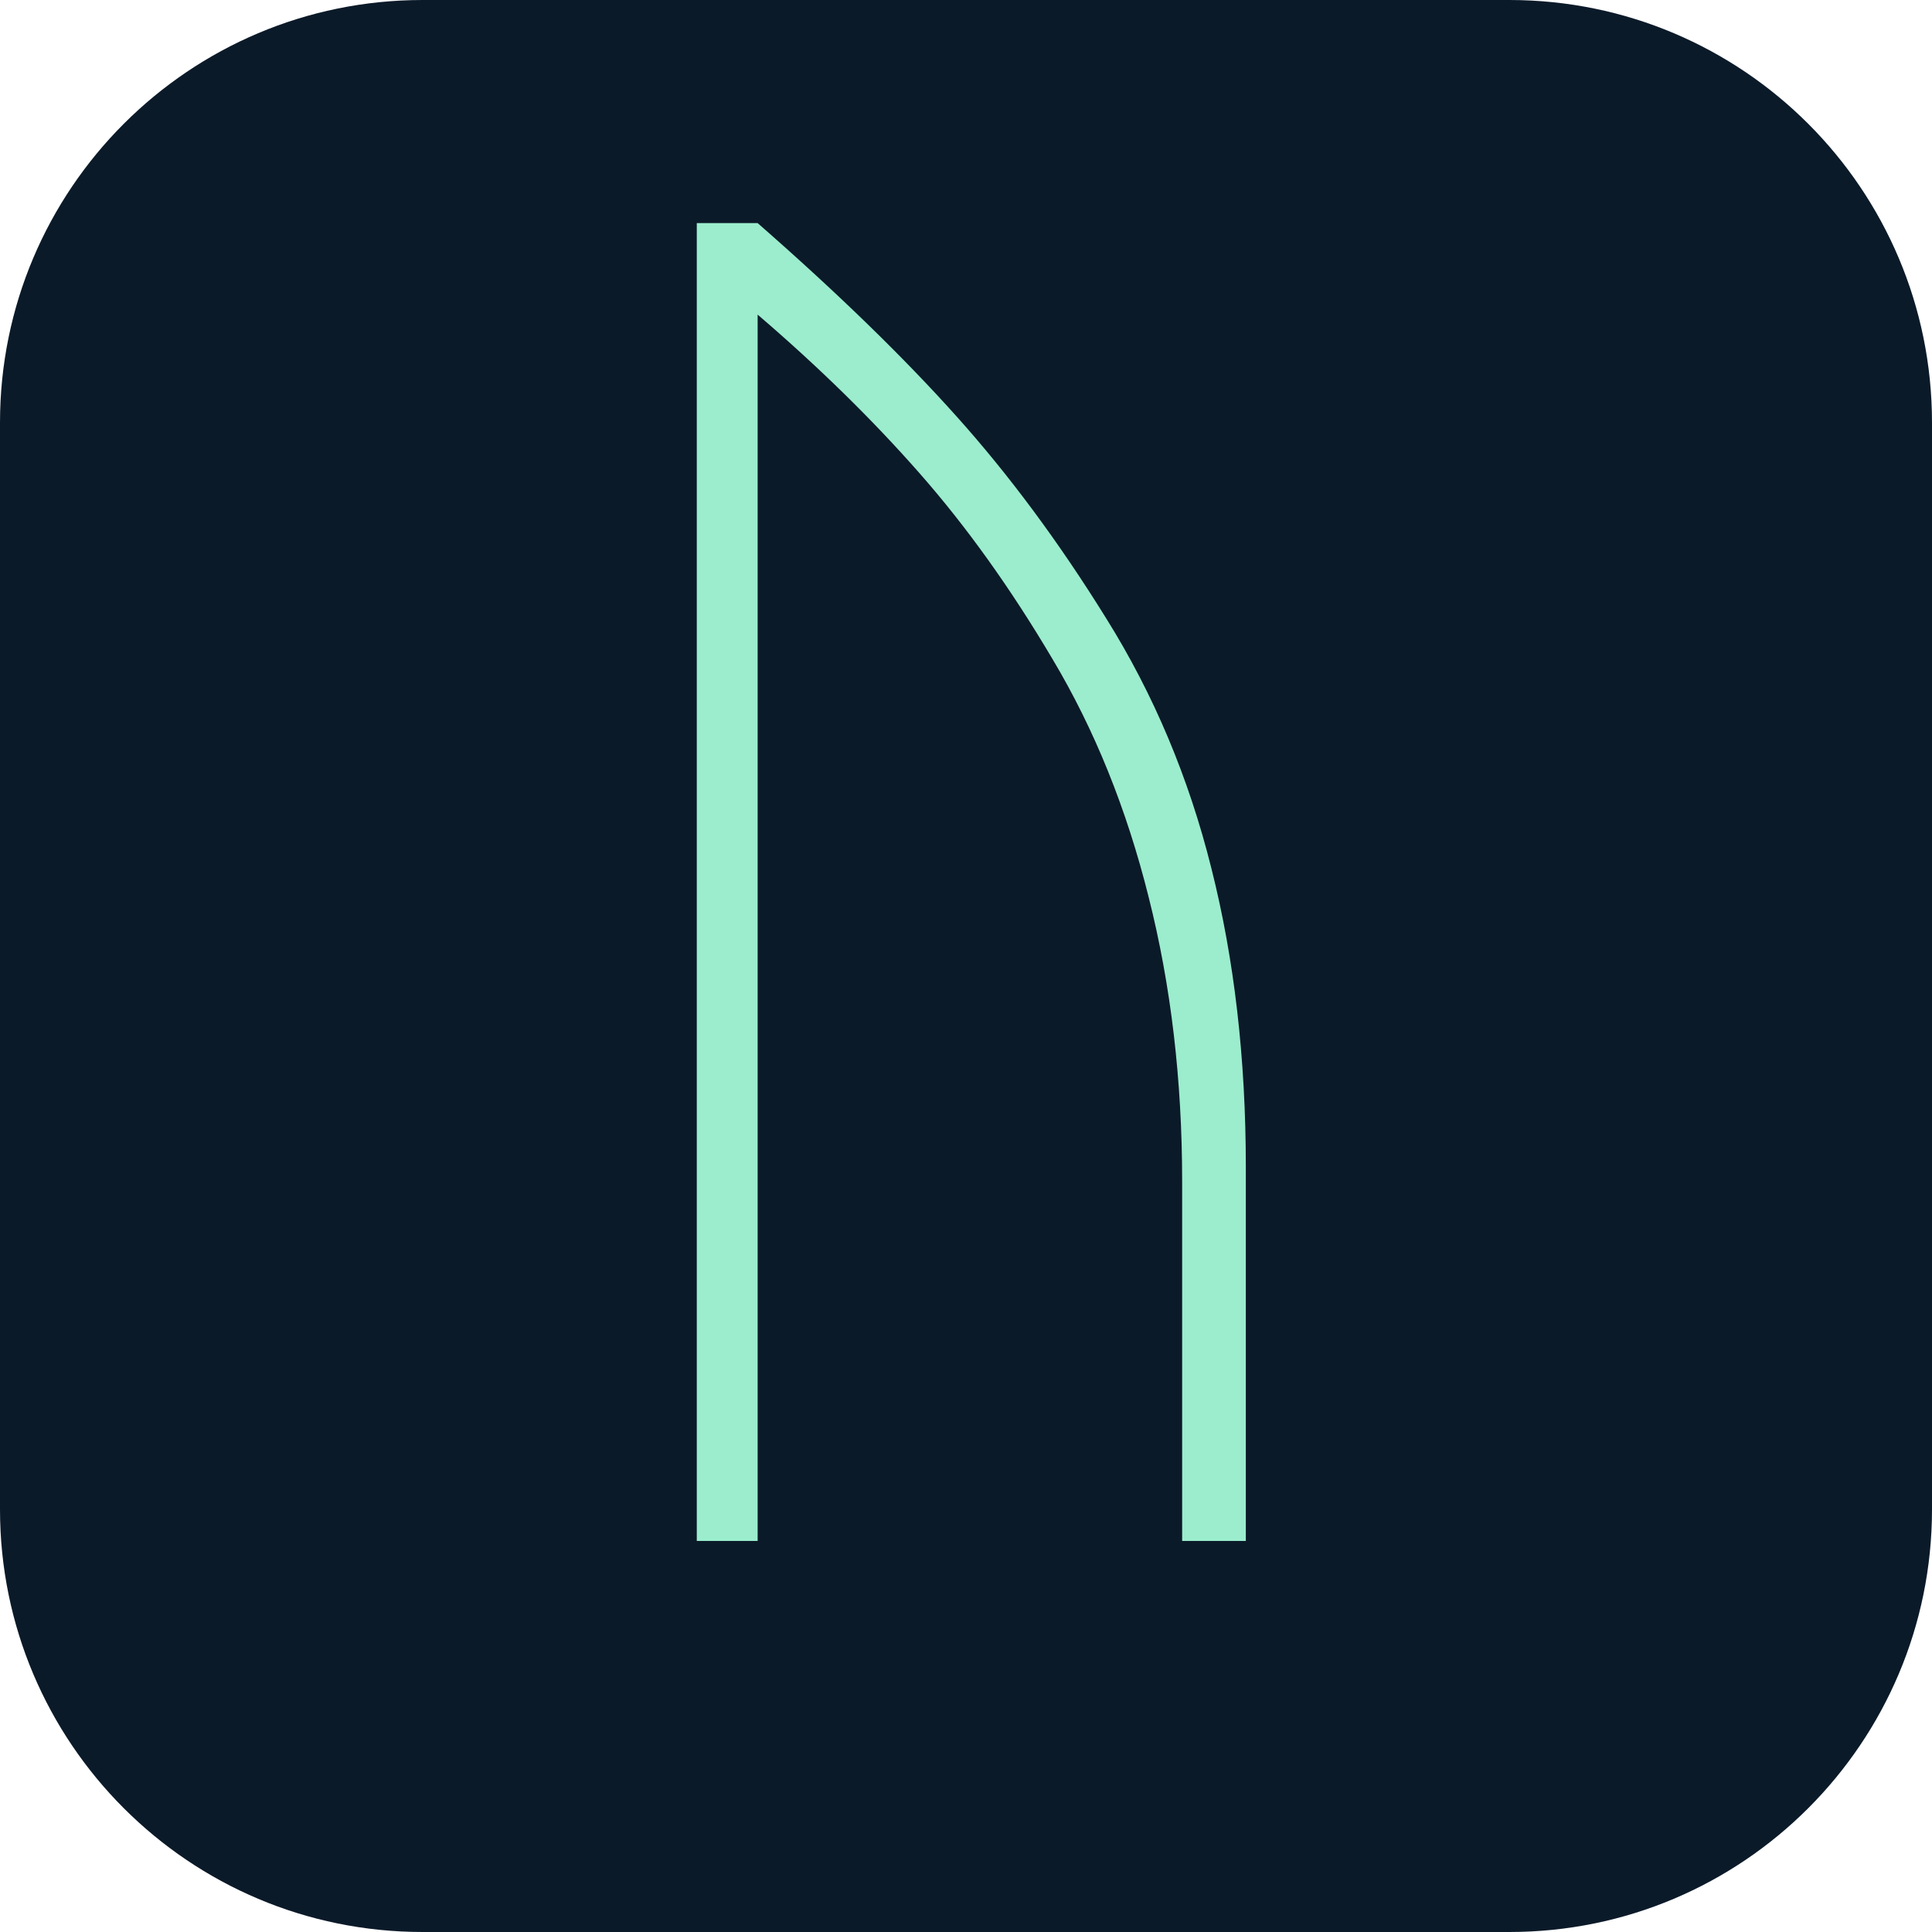
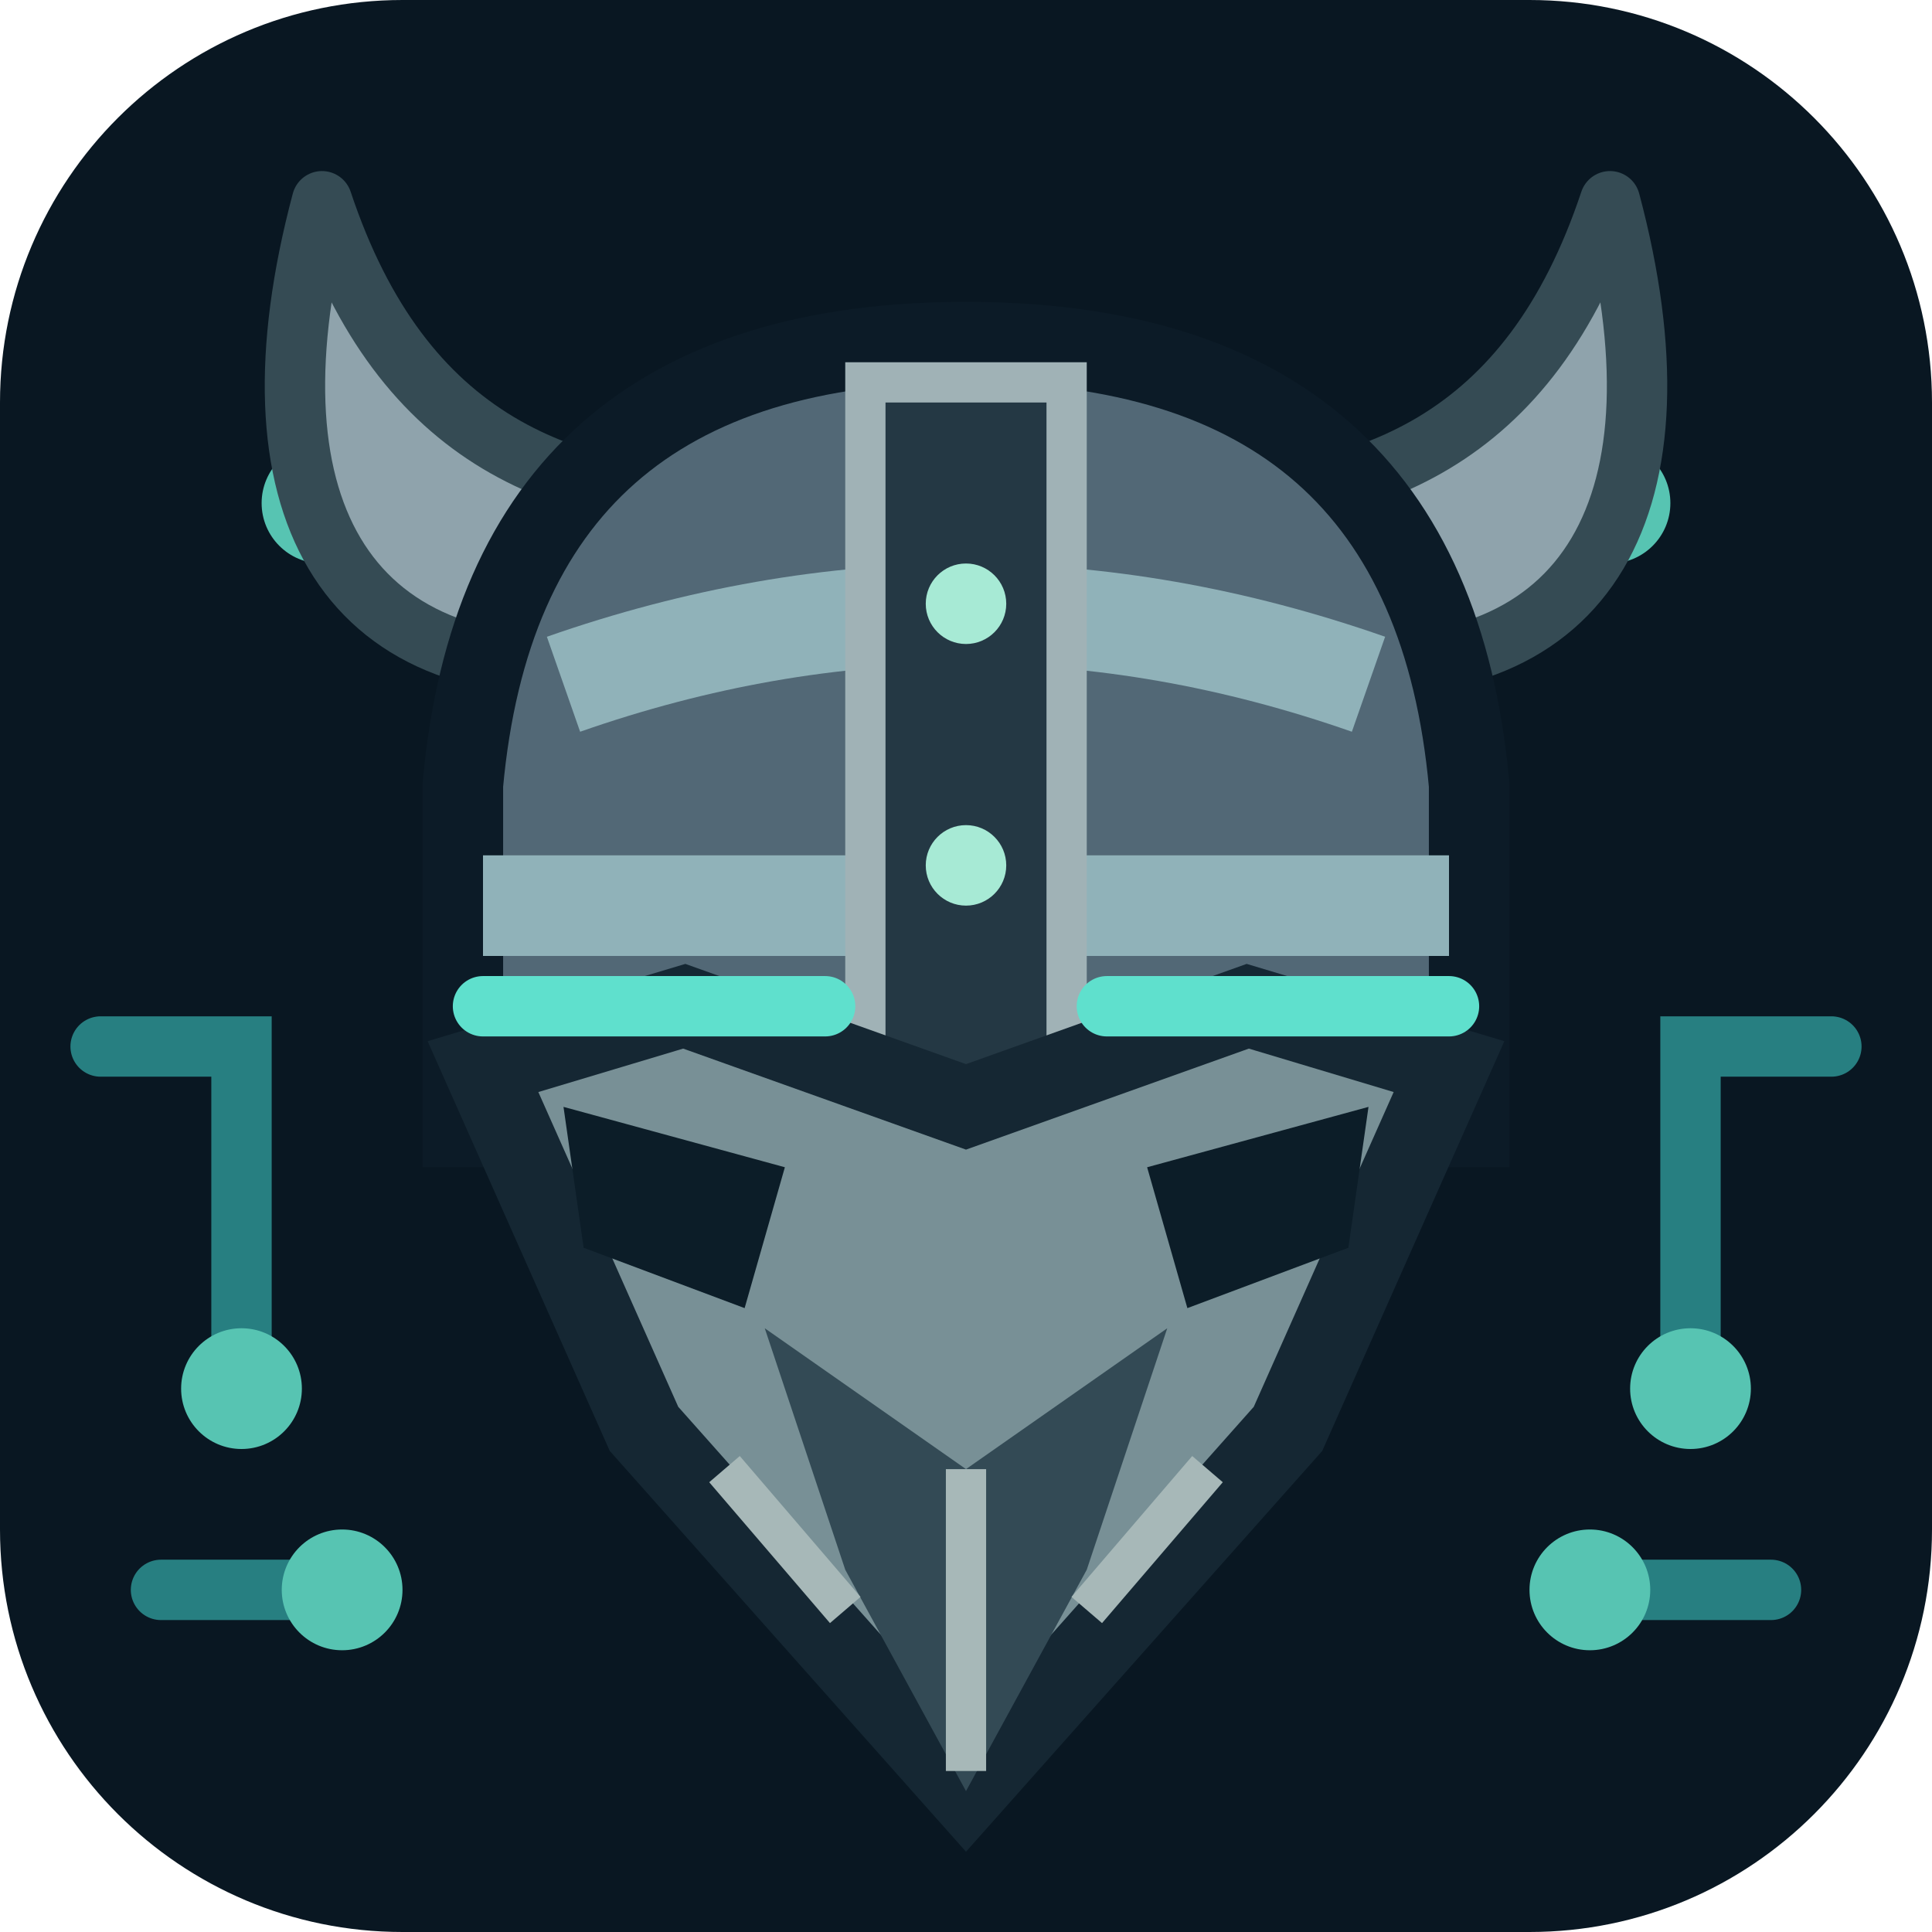
- <svg xmlns="http://www.w3.org/2000/svg" viewBox="0 0 64 64">
-   <rect width="64" height="64" rx="14" fill="#0b1a29" />
-   <text x="32" y="46" font-family="Georgia,serif" font-size="49" text-anchor="middle" fill="#9bedcd">ᚢ</text>
+ <svg xmlns="http://www.w3.org/2000/svg" viewBox="0 0 96 96" role="img" aria-label="VirtualViking helmet logo">
+   <rect width="96" height="96" rx="20" fill="#091722" />
+   <path d="M12 69V52H5M84 69V52h7M16 25h13M80 25H67M17 79H8M79 79h9" fill="none" stroke="#277f81" stroke-width="3" stroke-linecap="round" />
+   <g fill="#57c4b2">
+     <circle cx="12" cy="69" r="3" />
+     <circle cx="84" cy="69" r="3" />
+     <circle cx="16" cy="25" r="3" />
+     <circle cx="80" cy="25" r="3" />
+     <circle cx="17" cy="79" r="3" />
+     <circle cx="79" cy="79" r="3" />
+   </g>
+   <path d="M30 33C17 34 12 25 16 10c4 12 12 15 22 15M66 33c13 1 18-8 14-23-4 12-12 15-22 15" fill="#8fa3ac" stroke="#354b54" stroke-width="3" stroke-linejoin="round" />
+   <path d="M23 39Q25 17 48 17T73 39v17H23Z" fill="#526876" stroke="#0c1b27" stroke-width="4" />
+   <path d="M28 34Q48 27 68 34M24 45h48" stroke="#90b2b9" stroke-width="5" fill="none" />
+   <path d="M43 19h10v38H43z" fill="#243844" stroke="#a0b2b6" stroke-width="2" />
+   <circle cx="48" cy="30" r="2" fill="#a7ead5" />
+   <circle cx="48" cy="43" r="2" fill="#a7ead5" />
+   <path d="M24 53 34 50l14 5 14-5 10 3-8 18-16 18-16-18Z" fill="#789096" stroke="#152733" stroke-width="4" />
+   <path d="m28 55 11 3-2 7-8-3m39-7-11 3 2 7 8-3" fill="#0c1d28" />
+   <path d="m38 66 10 7 10-7-4 12-6 11-6-11Z" fill="#334a55" />
+   <path d="M48 73v15M36 73l6 7M60 73l-6 7" stroke="#a7b8b8" stroke-width="2" fill="none" />
+   <path d="M24 50h17M55 50h17" stroke="#5fe0cd" stroke-width="3" stroke-linecap="round" />
</svg>
